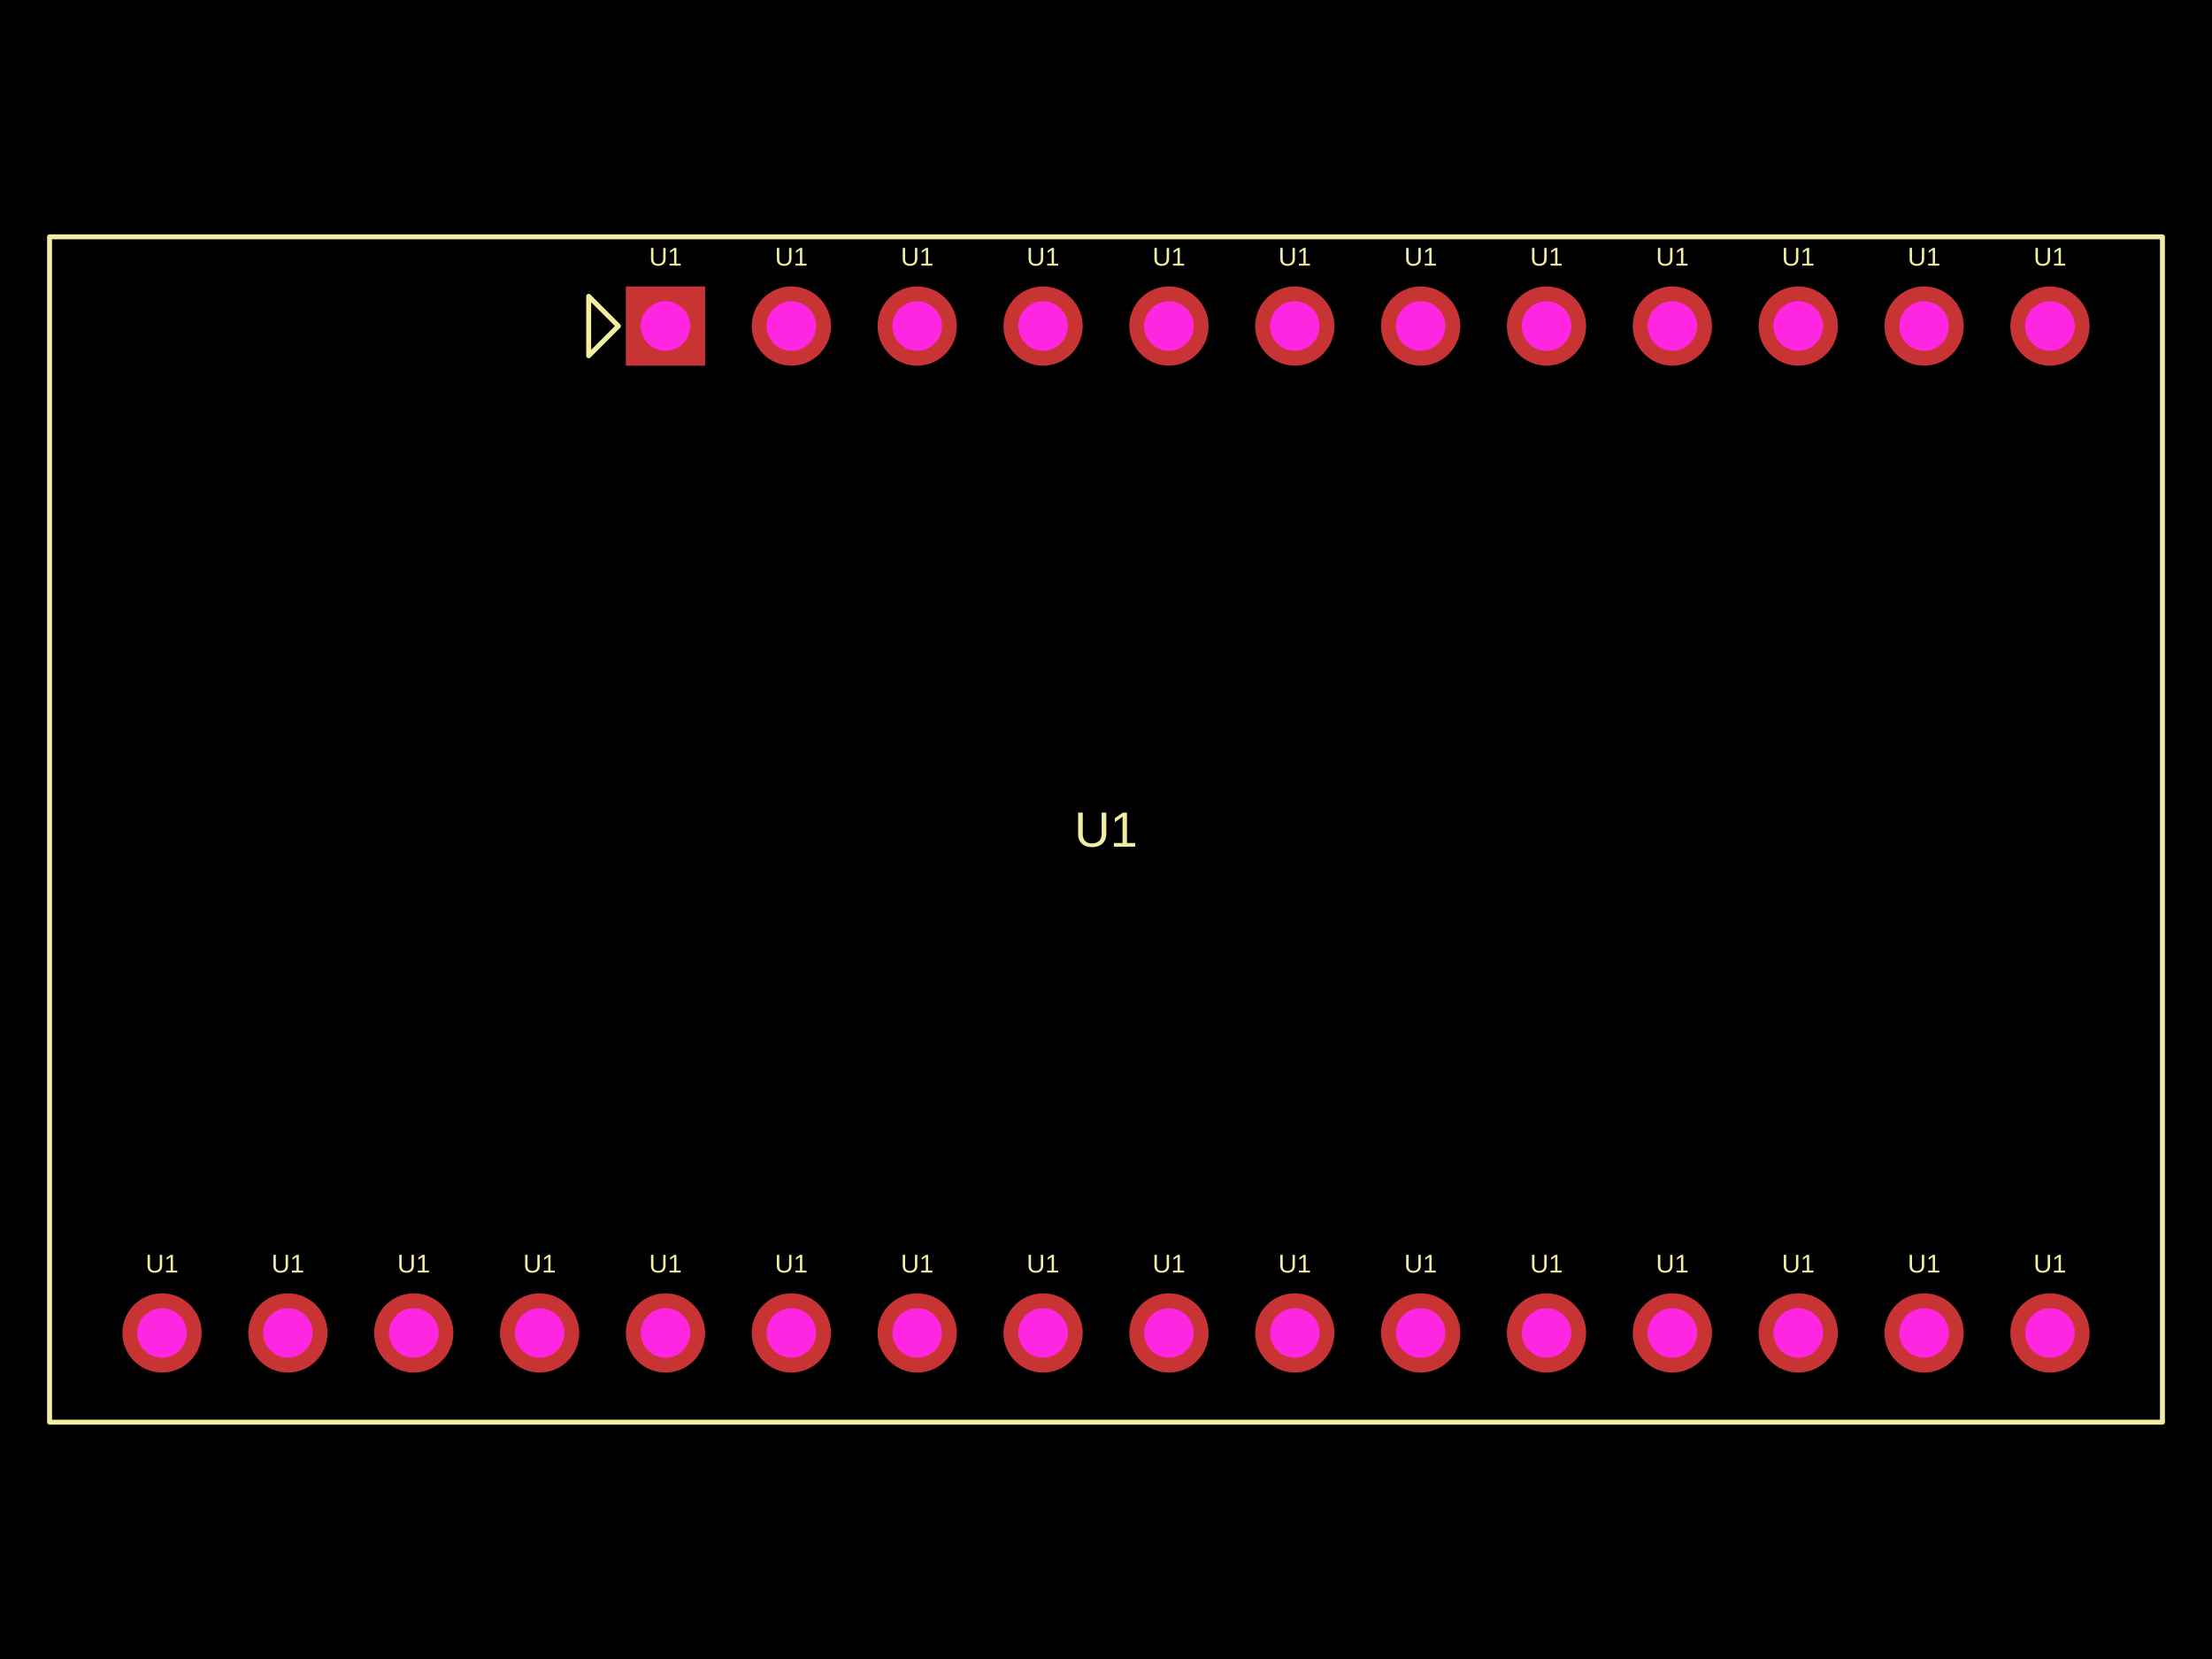
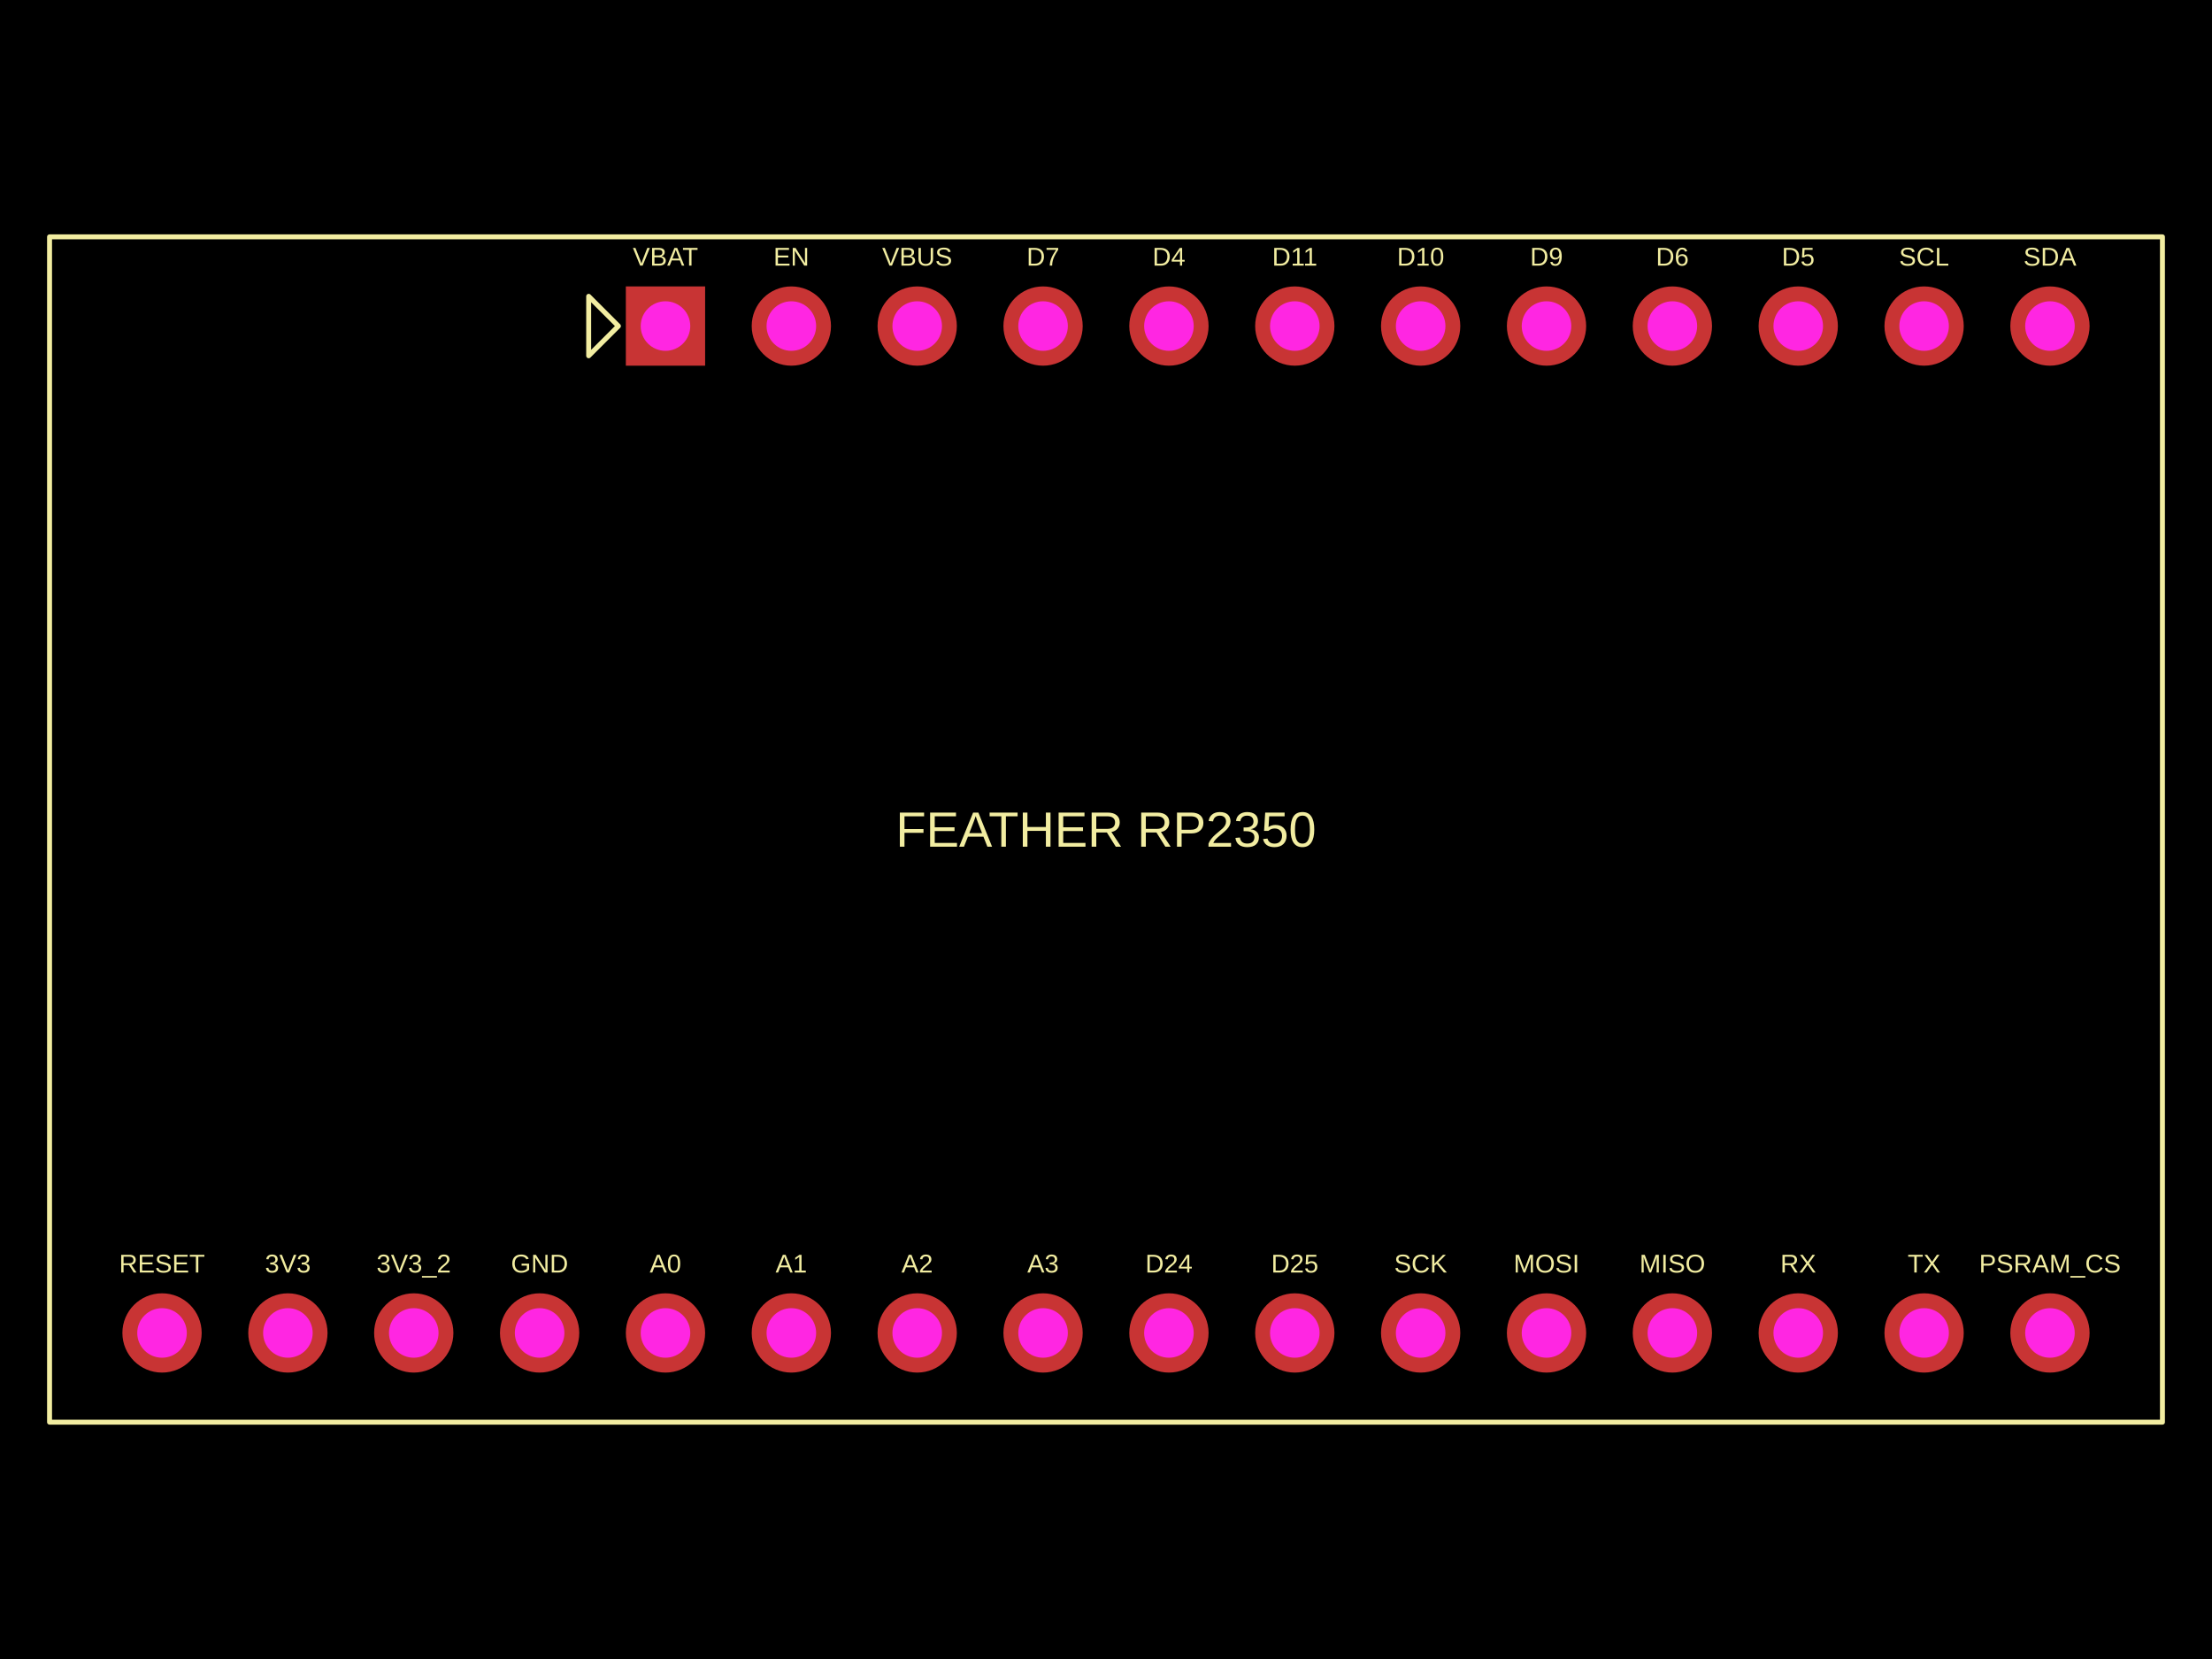
- <svg xmlns="http://www.w3.org/2000/svg" width="800" height="600" data-software-used-string="@tscircuit/core@0.0.1580">
+ <svg xmlns="http://www.w3.org/2000/svg" width="800" height="600" data-software-used-string="@tscircuit/core@0.0.1585">
  <style />
  <rect class="boundary" x="0" y="0" fill="#000" width="800" height="600" data-type="pcb_background" data-pcb-layer="global" />
  <rect class="pcb-boundary" fill="none" stroke="#fff" stroke-width="0.3" x="17.921" y="85.663" width="764.158" height="428.674" data-type="pcb_boundary" data-pcb-layer="global" />
-   <text x="0" y="0" dx="0" dy="0" fill="#f2eda1" font-family="Arial, sans-serif" font-size="9.319" text-anchor="middle" dominant-baseline="central" transform="matrix(1,0,0,1,240.681,92.83154)" class="pcb-silkscreen-text pcb-silkscreen-top" data-pcb-silkscreen-text-id="pcb_silkscreen_text_0" stroke="none" data-type="pcb_silkscreen_text" data-pcb-layer="top">U1</text>
-   <text x="0" y="0" dx="0" dy="0" fill="#f2eda1" font-family="Arial, sans-serif" font-size="9.319" text-anchor="middle" dominant-baseline="central" transform="matrix(1,0,0,1,286.2007,92.83154)" class="pcb-silkscreen-text pcb-silkscreen-top" data-pcb-silkscreen-text-id="pcb_silkscreen_text_1" stroke="none" data-type="pcb_silkscreen_text" data-pcb-layer="top">U1</text>
-   <text x="0" y="0" dx="0" dy="0" fill="#f2eda1" font-family="Arial, sans-serif" font-size="9.319" text-anchor="middle" dominant-baseline="central" transform="matrix(1,0,0,1,331.7204,92.83154)" class="pcb-silkscreen-text pcb-silkscreen-top" data-pcb-silkscreen-text-id="pcb_silkscreen_text_2" stroke="none" data-type="pcb_silkscreen_text" data-pcb-layer="top">U1</text>
-   <text x="0" y="0" dx="0" dy="0" fill="#f2eda1" font-family="Arial, sans-serif" font-size="9.319" text-anchor="middle" dominant-baseline="central" transform="matrix(1,0,0,1,377.2401,92.83154)" class="pcb-silkscreen-text pcb-silkscreen-top" data-pcb-silkscreen-text-id="pcb_silkscreen_text_3" stroke="none" data-type="pcb_silkscreen_text" data-pcb-layer="top">U1</text>
-   <text x="0" y="0" dx="0" dy="0" fill="#f2eda1" font-family="Arial, sans-serif" font-size="9.319" text-anchor="middle" dominant-baseline="central" transform="matrix(1,0,0,1,422.7599,92.83154)" class="pcb-silkscreen-text pcb-silkscreen-top" data-pcb-silkscreen-text-id="pcb_silkscreen_text_4" stroke="none" data-type="pcb_silkscreen_text" data-pcb-layer="top">U1</text>
-   <text x="0" y="0" dx="0" dy="0" fill="#f2eda1" font-family="Arial, sans-serif" font-size="9.319" text-anchor="middle" dominant-baseline="central" transform="matrix(1,0,0,1,468.2796,92.83154)" class="pcb-silkscreen-text pcb-silkscreen-top" data-pcb-silkscreen-text-id="pcb_silkscreen_text_5" stroke="none" data-type="pcb_silkscreen_text" data-pcb-layer="top">U1</text>
-   <text x="0" y="0" dx="0" dy="0" fill="#f2eda1" font-family="Arial, sans-serif" font-size="9.319" text-anchor="middle" dominant-baseline="central" transform="matrix(1,0,0,1,513.7993,92.83154)" class="pcb-silkscreen-text pcb-silkscreen-top" data-pcb-silkscreen-text-id="pcb_silkscreen_text_6" stroke="none" data-type="pcb_silkscreen_text" data-pcb-layer="top">U1</text>
-   <text x="0" y="0" dx="0" dy="0" fill="#f2eda1" font-family="Arial, sans-serif" font-size="9.319" text-anchor="middle" dominant-baseline="central" transform="matrix(1,0,0,1,559.319,92.83154)" class="pcb-silkscreen-text pcb-silkscreen-top" data-pcb-silkscreen-text-id="pcb_silkscreen_text_7" stroke="none" data-type="pcb_silkscreen_text" data-pcb-layer="top">U1</text>
-   <text x="0" y="0" dx="0" dy="0" fill="#f2eda1" font-family="Arial, sans-serif" font-size="9.319" text-anchor="middle" dominant-baseline="central" transform="matrix(1,0,0,1,604.8387,92.83154)" class="pcb-silkscreen-text pcb-silkscreen-top" data-pcb-silkscreen-text-id="pcb_silkscreen_text_8" stroke="none" data-type="pcb_silkscreen_text" data-pcb-layer="top">U1</text>
-   <text x="0" y="0" dx="0" dy="0" fill="#f2eda1" font-family="Arial, sans-serif" font-size="9.319" text-anchor="middle" dominant-baseline="central" transform="matrix(1,0,0,1,650.3584,92.83154)" class="pcb-silkscreen-text pcb-silkscreen-top" data-pcb-silkscreen-text-id="pcb_silkscreen_text_9" stroke="none" data-type="pcb_silkscreen_text" data-pcb-layer="top">U1</text>
-   <text x="0" y="0" dx="0" dy="0" fill="#f2eda1" font-family="Arial, sans-serif" font-size="9.319" text-anchor="middle" dominant-baseline="central" transform="matrix(1,0,0,1,695.8781,92.83154)" class="pcb-silkscreen-text pcb-silkscreen-top" data-pcb-silkscreen-text-id="pcb_silkscreen_text_10" stroke="none" data-type="pcb_silkscreen_text" data-pcb-layer="top">U1</text>
-   <text x="0" y="0" dx="0" dy="0" fill="#f2eda1" font-family="Arial, sans-serif" font-size="9.319" text-anchor="middle" dominant-baseline="central" transform="matrix(1,0,0,1,741.3978,92.83154)" class="pcb-silkscreen-text pcb-silkscreen-top" data-pcb-silkscreen-text-id="pcb_silkscreen_text_11" stroke="none" data-type="pcb_silkscreen_text" data-pcb-layer="top">U1</text>
-   <text x="0" y="0" dx="0" dy="0" fill="#f2eda1" font-family="Arial, sans-serif" font-size="9.319" text-anchor="middle" dominant-baseline="central" transform="matrix(1,0,0,1,58.60215,456.9892)" class="pcb-silkscreen-text pcb-silkscreen-top" data-pcb-silkscreen-text-id="pcb_silkscreen_text_12" stroke="none" data-type="pcb_silkscreen_text" data-pcb-layer="top">U1</text>
-   <text x="0" y="0" dx="0" dy="0" fill="#f2eda1" font-family="Arial, sans-serif" font-size="9.319" text-anchor="middle" dominant-baseline="central" transform="matrix(1,0,0,1,104.1219,456.9892)" class="pcb-silkscreen-text pcb-silkscreen-top" data-pcb-silkscreen-text-id="pcb_silkscreen_text_13" stroke="none" data-type="pcb_silkscreen_text" data-pcb-layer="top">U1</text>
-   <text x="0" y="0" dx="0" dy="0" fill="#f2eda1" font-family="Arial, sans-serif" font-size="9.319" text-anchor="middle" dominant-baseline="central" transform="matrix(1,0,0,1,149.6416,456.9892)" class="pcb-silkscreen-text pcb-silkscreen-top" data-pcb-silkscreen-text-id="pcb_silkscreen_text_14" stroke="none" data-type="pcb_silkscreen_text" data-pcb-layer="top">U1</text>
-   <text x="0" y="0" dx="0" dy="0" fill="#f2eda1" font-family="Arial, sans-serif" font-size="9.319" text-anchor="middle" dominant-baseline="central" transform="matrix(1,0,0,1,195.1613,456.9892)" class="pcb-silkscreen-text pcb-silkscreen-top" data-pcb-silkscreen-text-id="pcb_silkscreen_text_15" stroke="none" data-type="pcb_silkscreen_text" data-pcb-layer="top">U1</text>
-   <text x="0" y="0" dx="0" dy="0" fill="#f2eda1" font-family="Arial, sans-serif" font-size="9.319" text-anchor="middle" dominant-baseline="central" transform="matrix(1,0,0,1,240.681,456.9892)" class="pcb-silkscreen-text pcb-silkscreen-top" data-pcb-silkscreen-text-id="pcb_silkscreen_text_16" stroke="none" data-type="pcb_silkscreen_text" data-pcb-layer="top">U1</text>
-   <text x="0" y="0" dx="0" dy="0" fill="#f2eda1" font-family="Arial, sans-serif" font-size="9.319" text-anchor="middle" dominant-baseline="central" transform="matrix(1,0,0,1,286.2007,456.9892)" class="pcb-silkscreen-text pcb-silkscreen-top" data-pcb-silkscreen-text-id="pcb_silkscreen_text_17" stroke="none" data-type="pcb_silkscreen_text" data-pcb-layer="top">U1</text>
-   <text x="0" y="0" dx="0" dy="0" fill="#f2eda1" font-family="Arial, sans-serif" font-size="9.319" text-anchor="middle" dominant-baseline="central" transform="matrix(1,0,0,1,331.7204,456.9892)" class="pcb-silkscreen-text pcb-silkscreen-top" data-pcb-silkscreen-text-id="pcb_silkscreen_text_18" stroke="none" data-type="pcb_silkscreen_text" data-pcb-layer="top">U1</text>
-   <text x="0" y="0" dx="0" dy="0" fill="#f2eda1" font-family="Arial, sans-serif" font-size="9.319" text-anchor="middle" dominant-baseline="central" transform="matrix(1,0,0,1,377.2401,456.9892)" class="pcb-silkscreen-text pcb-silkscreen-top" data-pcb-silkscreen-text-id="pcb_silkscreen_text_19" stroke="none" data-type="pcb_silkscreen_text" data-pcb-layer="top">U1</text>
-   <text x="0" y="0" dx="0" dy="0" fill="#f2eda1" font-family="Arial, sans-serif" font-size="9.319" text-anchor="middle" dominant-baseline="central" transform="matrix(1,0,0,1,422.7599,456.9892)" class="pcb-silkscreen-text pcb-silkscreen-top" data-pcb-silkscreen-text-id="pcb_silkscreen_text_20" stroke="none" data-type="pcb_silkscreen_text" data-pcb-layer="top">U1</text>
-   <text x="0" y="0" dx="0" dy="0" fill="#f2eda1" font-family="Arial, sans-serif" font-size="9.319" text-anchor="middle" dominant-baseline="central" transform="matrix(1,0,0,1,468.2796,456.9892)" class="pcb-silkscreen-text pcb-silkscreen-top" data-pcb-silkscreen-text-id="pcb_silkscreen_text_21" stroke="none" data-type="pcb_silkscreen_text" data-pcb-layer="top">U1</text>
-   <text x="0" y="0" dx="0" dy="0" fill="#f2eda1" font-family="Arial, sans-serif" font-size="9.319" text-anchor="middle" dominant-baseline="central" transform="matrix(1,0,0,1,513.7993,456.9892)" class="pcb-silkscreen-text pcb-silkscreen-top" data-pcb-silkscreen-text-id="pcb_silkscreen_text_22" stroke="none" data-type="pcb_silkscreen_text" data-pcb-layer="top">U1</text>
-   <text x="0" y="0" dx="0" dy="0" fill="#f2eda1" font-family="Arial, sans-serif" font-size="9.319" text-anchor="middle" dominant-baseline="central" transform="matrix(1,0,0,1,559.319,456.9892)" class="pcb-silkscreen-text pcb-silkscreen-top" data-pcb-silkscreen-text-id="pcb_silkscreen_text_23" stroke="none" data-type="pcb_silkscreen_text" data-pcb-layer="top">U1</text>
-   <text x="0" y="0" dx="0" dy="0" fill="#f2eda1" font-family="Arial, sans-serif" font-size="9.319" text-anchor="middle" dominant-baseline="central" transform="matrix(1,0,0,1,604.8387,456.9892)" class="pcb-silkscreen-text pcb-silkscreen-top" data-pcb-silkscreen-text-id="pcb_silkscreen_text_24" stroke="none" data-type="pcb_silkscreen_text" data-pcb-layer="top">U1</text>
-   <text x="0" y="0" dx="0" dy="0" fill="#f2eda1" font-family="Arial, sans-serif" font-size="9.319" text-anchor="middle" dominant-baseline="central" transform="matrix(1,0,0,1,650.3584,456.9892)" class="pcb-silkscreen-text pcb-silkscreen-top" data-pcb-silkscreen-text-id="pcb_silkscreen_text_25" stroke="none" data-type="pcb_silkscreen_text" data-pcb-layer="top">U1</text>
-   <text x="0" y="0" dx="0" dy="0" fill="#f2eda1" font-family="Arial, sans-serif" font-size="9.319" text-anchor="middle" dominant-baseline="central" transform="matrix(1,0,0,1,695.8781,456.9892)" class="pcb-silkscreen-text pcb-silkscreen-top" data-pcb-silkscreen-text-id="pcb_silkscreen_text_26" stroke="none" data-type="pcb_silkscreen_text" data-pcb-layer="top">U1</text>
-   <text x="0" y="0" dx="0" dy="0" fill="#f2eda1" font-family="Arial, sans-serif" font-size="9.319" text-anchor="middle" dominant-baseline="central" transform="matrix(1,0,0,1,741.3978,456.9892)" class="pcb-silkscreen-text pcb-silkscreen-top" data-pcb-silkscreen-text-id="pcb_silkscreen_text_27" stroke="none" data-type="pcb_silkscreen_text" data-pcb-layer="top">U1</text>
+   <text x="0" y="0" dx="0" dy="0" fill="#f2eda1" font-family="Arial, sans-serif" font-size="9.319" text-anchor="middle" dominant-baseline="central" transform="matrix(1,0,0,1,240.681,92.83154)" class="pcb-silkscreen-text pcb-silkscreen-top" data-pcb-silkscreen-text-id="pcb_silkscreen_text_0" stroke="none" data-type="pcb_silkscreen_text" data-pcb-layer="top">VBAT</text>
+   <text x="0" y="0" dx="0" dy="0" fill="#f2eda1" font-family="Arial, sans-serif" font-size="9.319" text-anchor="middle" dominant-baseline="central" transform="matrix(1,0,0,1,286.2007,92.83154)" class="pcb-silkscreen-text pcb-silkscreen-top" data-pcb-silkscreen-text-id="pcb_silkscreen_text_1" stroke="none" data-type="pcb_silkscreen_text" data-pcb-layer="top">EN</text>
+   <text x="0" y="0" dx="0" dy="0" fill="#f2eda1" font-family="Arial, sans-serif" font-size="9.319" text-anchor="middle" dominant-baseline="central" transform="matrix(1,0,0,1,331.7204,92.83154)" class="pcb-silkscreen-text pcb-silkscreen-top" data-pcb-silkscreen-text-id="pcb_silkscreen_text_2" stroke="none" data-type="pcb_silkscreen_text" data-pcb-layer="top">VBUS</text>
+   <text x="0" y="0" dx="0" dy="0" fill="#f2eda1" font-family="Arial, sans-serif" font-size="9.319" text-anchor="middle" dominant-baseline="central" transform="matrix(1,0,0,1,377.2401,92.83154)" class="pcb-silkscreen-text pcb-silkscreen-top" data-pcb-silkscreen-text-id="pcb_silkscreen_text_3" stroke="none" data-type="pcb_silkscreen_text" data-pcb-layer="top">D7</text>
+   <text x="0" y="0" dx="0" dy="0" fill="#f2eda1" font-family="Arial, sans-serif" font-size="9.319" text-anchor="middle" dominant-baseline="central" transform="matrix(1,0,0,1,422.7599,92.83154)" class="pcb-silkscreen-text pcb-silkscreen-top" data-pcb-silkscreen-text-id="pcb_silkscreen_text_4" stroke="none" data-type="pcb_silkscreen_text" data-pcb-layer="top">D4</text>
+   <text x="0" y="0" dx="0" dy="0" fill="#f2eda1" font-family="Arial, sans-serif" font-size="9.319" text-anchor="middle" dominant-baseline="central" transform="matrix(1,0,0,1,468.2796,92.83154)" class="pcb-silkscreen-text pcb-silkscreen-top" data-pcb-silkscreen-text-id="pcb_silkscreen_text_5" stroke="none" data-type="pcb_silkscreen_text" data-pcb-layer="top">D11</text>
+   <text x="0" y="0" dx="0" dy="0" fill="#f2eda1" font-family="Arial, sans-serif" font-size="9.319" text-anchor="middle" dominant-baseline="central" transform="matrix(1,0,0,1,513.7993,92.83154)" class="pcb-silkscreen-text pcb-silkscreen-top" data-pcb-silkscreen-text-id="pcb_silkscreen_text_6" stroke="none" data-type="pcb_silkscreen_text" data-pcb-layer="top">D10</text>
+   <text x="0" y="0" dx="0" dy="0" fill="#f2eda1" font-family="Arial, sans-serif" font-size="9.319" text-anchor="middle" dominant-baseline="central" transform="matrix(1,0,0,1,559.319,92.83154)" class="pcb-silkscreen-text pcb-silkscreen-top" data-pcb-silkscreen-text-id="pcb_silkscreen_text_7" stroke="none" data-type="pcb_silkscreen_text" data-pcb-layer="top">D9</text>
+   <text x="0" y="0" dx="0" dy="0" fill="#f2eda1" font-family="Arial, sans-serif" font-size="9.319" text-anchor="middle" dominant-baseline="central" transform="matrix(1,0,0,1,604.8387,92.83154)" class="pcb-silkscreen-text pcb-silkscreen-top" data-pcb-silkscreen-text-id="pcb_silkscreen_text_8" stroke="none" data-type="pcb_silkscreen_text" data-pcb-layer="top">D6</text>
+   <text x="0" y="0" dx="0" dy="0" fill="#f2eda1" font-family="Arial, sans-serif" font-size="9.319" text-anchor="middle" dominant-baseline="central" transform="matrix(1,0,0,1,650.3584,92.83154)" class="pcb-silkscreen-text pcb-silkscreen-top" data-pcb-silkscreen-text-id="pcb_silkscreen_text_9" stroke="none" data-type="pcb_silkscreen_text" data-pcb-layer="top">D5</text>
+   <text x="0" y="0" dx="0" dy="0" fill="#f2eda1" font-family="Arial, sans-serif" font-size="9.319" text-anchor="middle" dominant-baseline="central" transform="matrix(1,0,0,1,695.8781,92.83154)" class="pcb-silkscreen-text pcb-silkscreen-top" data-pcb-silkscreen-text-id="pcb_silkscreen_text_10" stroke="none" data-type="pcb_silkscreen_text" data-pcb-layer="top">SCL</text>
+   <text x="0" y="0" dx="0" dy="0" fill="#f2eda1" font-family="Arial, sans-serif" font-size="9.319" text-anchor="middle" dominant-baseline="central" transform="matrix(1,0,0,1,741.3978,92.83154)" class="pcb-silkscreen-text pcb-silkscreen-top" data-pcb-silkscreen-text-id="pcb_silkscreen_text_11" stroke="none" data-type="pcb_silkscreen_text" data-pcb-layer="top">SDA</text>
+   <text x="0" y="0" dx="0" dy="0" fill="#f2eda1" font-family="Arial, sans-serif" font-size="9.319" text-anchor="middle" dominant-baseline="central" transform="matrix(1,0,0,1,58.60215,456.9892)" class="pcb-silkscreen-text pcb-silkscreen-top" data-pcb-silkscreen-text-id="pcb_silkscreen_text_12" stroke="none" data-type="pcb_silkscreen_text" data-pcb-layer="top">RESET</text>
+   <text x="0" y="0" dx="0" dy="0" fill="#f2eda1" font-family="Arial, sans-serif" font-size="9.319" text-anchor="middle" dominant-baseline="central" transform="matrix(1,0,0,1,104.1219,456.9892)" class="pcb-silkscreen-text pcb-silkscreen-top" data-pcb-silkscreen-text-id="pcb_silkscreen_text_13" stroke="none" data-type="pcb_silkscreen_text" data-pcb-layer="top">3V3</text>
+   <text x="0" y="0" dx="0" dy="0" fill="#f2eda1" font-family="Arial, sans-serif" font-size="9.319" text-anchor="middle" dominant-baseline="central" transform="matrix(1,0,0,1,149.6416,456.9892)" class="pcb-silkscreen-text pcb-silkscreen-top" data-pcb-silkscreen-text-id="pcb_silkscreen_text_14" stroke="none" data-type="pcb_silkscreen_text" data-pcb-layer="top">3V3_2</text>
+   <text x="0" y="0" dx="0" dy="0" fill="#f2eda1" font-family="Arial, sans-serif" font-size="9.319" text-anchor="middle" dominant-baseline="central" transform="matrix(1,0,0,1,195.1613,456.9892)" class="pcb-silkscreen-text pcb-silkscreen-top" data-pcb-silkscreen-text-id="pcb_silkscreen_text_15" stroke="none" data-type="pcb_silkscreen_text" data-pcb-layer="top">GND</text>
+   <text x="0" y="0" dx="0" dy="0" fill="#f2eda1" font-family="Arial, sans-serif" font-size="9.319" text-anchor="middle" dominant-baseline="central" transform="matrix(1,0,0,1,240.681,456.9892)" class="pcb-silkscreen-text pcb-silkscreen-top" data-pcb-silkscreen-text-id="pcb_silkscreen_text_16" stroke="none" data-type="pcb_silkscreen_text" data-pcb-layer="top">A0</text>
+   <text x="0" y="0" dx="0" dy="0" fill="#f2eda1" font-family="Arial, sans-serif" font-size="9.319" text-anchor="middle" dominant-baseline="central" transform="matrix(1,0,0,1,286.2007,456.9892)" class="pcb-silkscreen-text pcb-silkscreen-top" data-pcb-silkscreen-text-id="pcb_silkscreen_text_17" stroke="none" data-type="pcb_silkscreen_text" data-pcb-layer="top">A1</text>
+   <text x="0" y="0" dx="0" dy="0" fill="#f2eda1" font-family="Arial, sans-serif" font-size="9.319" text-anchor="middle" dominant-baseline="central" transform="matrix(1,0,0,1,331.7204,456.9892)" class="pcb-silkscreen-text pcb-silkscreen-top" data-pcb-silkscreen-text-id="pcb_silkscreen_text_18" stroke="none" data-type="pcb_silkscreen_text" data-pcb-layer="top">A2</text>
+   <text x="0" y="0" dx="0" dy="0" fill="#f2eda1" font-family="Arial, sans-serif" font-size="9.319" text-anchor="middle" dominant-baseline="central" transform="matrix(1,0,0,1,377.2401,456.9892)" class="pcb-silkscreen-text pcb-silkscreen-top" data-pcb-silkscreen-text-id="pcb_silkscreen_text_19" stroke="none" data-type="pcb_silkscreen_text" data-pcb-layer="top">A3</text>
+   <text x="0" y="0" dx="0" dy="0" fill="#f2eda1" font-family="Arial, sans-serif" font-size="9.319" text-anchor="middle" dominant-baseline="central" transform="matrix(1,0,0,1,422.7599,456.9892)" class="pcb-silkscreen-text pcb-silkscreen-top" data-pcb-silkscreen-text-id="pcb_silkscreen_text_20" stroke="none" data-type="pcb_silkscreen_text" data-pcb-layer="top">D24</text>
+   <text x="0" y="0" dx="0" dy="0" fill="#f2eda1" font-family="Arial, sans-serif" font-size="9.319" text-anchor="middle" dominant-baseline="central" transform="matrix(1,0,0,1,468.2796,456.9892)" class="pcb-silkscreen-text pcb-silkscreen-top" data-pcb-silkscreen-text-id="pcb_silkscreen_text_21" stroke="none" data-type="pcb_silkscreen_text" data-pcb-layer="top">D25</text>
+   <text x="0" y="0" dx="0" dy="0" fill="#f2eda1" font-family="Arial, sans-serif" font-size="9.319" text-anchor="middle" dominant-baseline="central" transform="matrix(1,0,0,1,513.7993,456.9892)" class="pcb-silkscreen-text pcb-silkscreen-top" data-pcb-silkscreen-text-id="pcb_silkscreen_text_22" stroke="none" data-type="pcb_silkscreen_text" data-pcb-layer="top">SCK</text>
+   <text x="0" y="0" dx="0" dy="0" fill="#f2eda1" font-family="Arial, sans-serif" font-size="9.319" text-anchor="middle" dominant-baseline="central" transform="matrix(1,0,0,1,559.319,456.9892)" class="pcb-silkscreen-text pcb-silkscreen-top" data-pcb-silkscreen-text-id="pcb_silkscreen_text_23" stroke="none" data-type="pcb_silkscreen_text" data-pcb-layer="top">MOSI</text>
+   <text x="0" y="0" dx="0" dy="0" fill="#f2eda1" font-family="Arial, sans-serif" font-size="9.319" text-anchor="middle" dominant-baseline="central" transform="matrix(1,0,0,1,604.8387,456.9892)" class="pcb-silkscreen-text pcb-silkscreen-top" data-pcb-silkscreen-text-id="pcb_silkscreen_text_24" stroke="none" data-type="pcb_silkscreen_text" data-pcb-layer="top">MISO</text>
+   <text x="0" y="0" dx="0" dy="0" fill="#f2eda1" font-family="Arial, sans-serif" font-size="9.319" text-anchor="middle" dominant-baseline="central" transform="matrix(1,0,0,1,650.3584,456.9892)" class="pcb-silkscreen-text pcb-silkscreen-top" data-pcb-silkscreen-text-id="pcb_silkscreen_text_25" stroke="none" data-type="pcb_silkscreen_text" data-pcb-layer="top">RX</text>
+   <text x="0" y="0" dx="0" dy="0" fill="#f2eda1" font-family="Arial, sans-serif" font-size="9.319" text-anchor="middle" dominant-baseline="central" transform="matrix(1,0,0,1,695.8781,456.9892)" class="pcb-silkscreen-text pcb-silkscreen-top" data-pcb-silkscreen-text-id="pcb_silkscreen_text_26" stroke="none" data-type="pcb_silkscreen_text" data-pcb-layer="top">TX</text>
+   <text x="0" y="0" dx="0" dy="0" fill="#f2eda1" font-family="Arial, sans-serif" font-size="9.319" text-anchor="middle" dominant-baseline="central" transform="matrix(1,0,0,1,741.3978,456.9892)" class="pcb-silkscreen-text pcb-silkscreen-top" data-pcb-silkscreen-text-id="pcb_silkscreen_text_27" stroke="none" data-type="pcb_silkscreen_text" data-pcb-layer="top">PSRAM_CS</text>
  <path class="pcb-silkscreen pcb-silkscreen-top" d="M 17.921 514.337 L 782.079 514.337 L 782.079 85.663 L 17.921 85.663 L 17.921 514.337 Z" fill="none" stroke="#f2eda1" stroke-width="1.792" stroke-linecap="round" stroke-linejoin="round" data-pcb-component-id="pcb_component_0" data-pcb-silkscreen-path-id="pcb_silkscreen_path_0" data-type="pcb_silkscreen_path" data-pcb-layer="top" />
  <path class="pcb-silkscreen pcb-silkscreen-top" d="M 223.656 117.921 L 212.903 128.674 L 212.903 107.168 L 223.656 117.921 Z" fill="none" stroke="#f2eda1" stroke-width="1.792" stroke-linecap="round" stroke-linejoin="round" data-pcb-component-id="pcb_component_0" data-pcb-silkscreen-path-id="pcb_silkscreen_path_1" data-type="pcb_silkscreen_path" data-pcb-layer="top" />
-   <text x="0" y="0" dx="0" dy="0" fill="#f2eda1" font-family="Arial, sans-serif" font-size="17.921" text-anchor="middle" dominant-baseline="central" transform="matrix(1,0,0,1,400,300)" class="pcb-silkscreen-text pcb-silkscreen-top" data-pcb-silkscreen-text-id="pcb_silkscreen_text_28" stroke="none" data-type="pcb_silkscreen_text" data-pcb-layer="top">U1</text>
+   <text x="0" y="0" dx="0" dy="0" fill="#f2eda1" font-family="Arial, sans-serif" font-size="17.921" text-anchor="middle" dominant-baseline="central" transform="matrix(1,0,0,1,400,300)" class="pcb-silkscreen-text pcb-silkscreen-top" data-pcb-silkscreen-text-id="pcb_silkscreen_text_28" stroke="none" data-type="pcb_silkscreen_text" data-pcb-layer="top">FEATHER RP2350</text>
  <g data-type="pcb_plated_hole" data-pcb-layer="through" data-pad-name="U1.VBAT">
    <rect class="pcb-hole-outer-pad" fill="rgb(200, 52, 52)" x="226.344" y="103.584" width="28.674" height="28.674" data-type="pcb_plated_hole" data-pcb-layer="top" />
    <circle class="pcb-hole-inner" fill="#FF26E2" cx="240.681" cy="117.921" r="8.961" data-type="pcb_plated_hole_drill" data-pcb-layer="drill" />
  </g>
  <g data-type="pcb_plated_hole" data-pcb-layer="through" data-pad-name="U1.EN">
    <circle class="pcb-hole-outer" fill="rgb(200, 52, 52)" cx="286.201" cy="117.921" r="14.337" data-type="pcb_plated_hole" data-pcb-layer="top" />
    <circle class="pcb-hole-inner" fill="#FF26E2" cx="286.201" cy="117.921" r="8.961" data-type="pcb_plated_hole_drill" data-pcb-layer="drill" />
  </g>
  <g data-type="pcb_plated_hole" data-pcb-layer="through" data-pad-name="U1.VBUS">
    <circle class="pcb-hole-outer" fill="rgb(200, 52, 52)" cx="331.72" cy="117.921" r="14.337" data-type="pcb_plated_hole" data-pcb-layer="top" />
    <circle class="pcb-hole-inner" fill="#FF26E2" cx="331.72" cy="117.921" r="8.961" data-type="pcb_plated_hole_drill" data-pcb-layer="drill" />
  </g>
  <g data-type="pcb_plated_hole" data-pcb-layer="through" data-pad-name="U1.D7">
    <circle class="pcb-hole-outer" fill="rgb(200, 52, 52)" cx="377.24" cy="117.921" r="14.337" data-type="pcb_plated_hole" data-pcb-layer="top" />
    <circle class="pcb-hole-inner" fill="#FF26E2" cx="377.24" cy="117.921" r="8.961" data-type="pcb_plated_hole_drill" data-pcb-layer="drill" />
  </g>
  <g data-type="pcb_plated_hole" data-pcb-layer="through" data-pad-name="U1.D4">
    <circle class="pcb-hole-outer" fill="rgb(200, 52, 52)" cx="422.76" cy="117.921" r="14.337" data-type="pcb_plated_hole" data-pcb-layer="top" />
    <circle class="pcb-hole-inner" fill="#FF26E2" cx="422.76" cy="117.921" r="8.961" data-type="pcb_plated_hole_drill" data-pcb-layer="drill" />
  </g>
  <g data-type="pcb_plated_hole" data-pcb-layer="through" data-pad-name="U1.D11">
    <circle class="pcb-hole-outer" fill="rgb(200, 52, 52)" cx="468.28" cy="117.921" r="14.337" data-type="pcb_plated_hole" data-pcb-layer="top" />
    <circle class="pcb-hole-inner" fill="#FF26E2" cx="468.28" cy="117.921" r="8.961" data-type="pcb_plated_hole_drill" data-pcb-layer="drill" />
  </g>
  <g data-type="pcb_plated_hole" data-pcb-layer="through" data-pad-name="U1.D10">
    <circle class="pcb-hole-outer" fill="rgb(200, 52, 52)" cx="513.799" cy="117.921" r="14.337" data-type="pcb_plated_hole" data-pcb-layer="top" />
    <circle class="pcb-hole-inner" fill="#FF26E2" cx="513.799" cy="117.921" r="8.961" data-type="pcb_plated_hole_drill" data-pcb-layer="drill" />
  </g>
  <g data-type="pcb_plated_hole" data-pcb-layer="through" data-pad-name="U1.D9">
    <circle class="pcb-hole-outer" fill="rgb(200, 52, 52)" cx="559.319" cy="117.921" r="14.337" data-type="pcb_plated_hole" data-pcb-layer="top" />
    <circle class="pcb-hole-inner" fill="#FF26E2" cx="559.319" cy="117.921" r="8.961" data-type="pcb_plated_hole_drill" data-pcb-layer="drill" />
  </g>
  <g data-type="pcb_plated_hole" data-pcb-layer="through" data-pad-name="U1.D6">
    <circle class="pcb-hole-outer" fill="rgb(200, 52, 52)" cx="604.839" cy="117.921" r="14.337" data-type="pcb_plated_hole" data-pcb-layer="top" />
    <circle class="pcb-hole-inner" fill="#FF26E2" cx="604.839" cy="117.921" r="8.961" data-type="pcb_plated_hole_drill" data-pcb-layer="drill" />
  </g>
  <g data-type="pcb_plated_hole" data-pcb-layer="through" data-pad-name="U1.D5">
    <circle class="pcb-hole-outer" fill="rgb(200, 52, 52)" cx="650.358" cy="117.921" r="14.337" data-type="pcb_plated_hole" data-pcb-layer="top" />
    <circle class="pcb-hole-inner" fill="#FF26E2" cx="650.358" cy="117.921" r="8.961" data-type="pcb_plated_hole_drill" data-pcb-layer="drill" />
  </g>
  <g data-type="pcb_plated_hole" data-pcb-layer="through" data-pad-name="U1.SCL">
    <circle class="pcb-hole-outer" fill="rgb(200, 52, 52)" cx="695.878" cy="117.921" r="14.337" data-type="pcb_plated_hole" data-pcb-layer="top" />
    <circle class="pcb-hole-inner" fill="#FF26E2" cx="695.878" cy="117.921" r="8.961" data-type="pcb_plated_hole_drill" data-pcb-layer="drill" />
  </g>
  <g data-type="pcb_plated_hole" data-pcb-layer="through" data-pad-name="U1.SDA">
    <circle class="pcb-hole-outer" fill="rgb(200, 52, 52)" cx="741.398" cy="117.921" r="14.337" data-type="pcb_plated_hole" data-pcb-layer="top" />
    <circle class="pcb-hole-inner" fill="#FF26E2" cx="741.398" cy="117.921" r="8.961" data-type="pcb_plated_hole_drill" data-pcb-layer="drill" />
  </g>
  <g data-type="pcb_plated_hole" data-pcb-layer="through" data-pad-name="U1.RESET">
    <circle class="pcb-hole-outer" fill="rgb(200, 52, 52)" cx="58.602" cy="482.079" r="14.337" data-type="pcb_plated_hole" data-pcb-layer="top" />
    <circle class="pcb-hole-inner" fill="#FF26E2" cx="58.602" cy="482.079" r="8.961" data-type="pcb_plated_hole_drill" data-pcb-layer="drill" />
  </g>
  <g data-type="pcb_plated_hole" data-pcb-layer="through" data-pad-name="U1.3V3">
    <circle class="pcb-hole-outer" fill="rgb(200, 52, 52)" cx="104.122" cy="482.079" r="14.337" data-type="pcb_plated_hole" data-pcb-layer="top" />
    <circle class="pcb-hole-inner" fill="#FF26E2" cx="104.122" cy="482.079" r="8.961" data-type="pcb_plated_hole_drill" data-pcb-layer="drill" />
  </g>
  <g data-type="pcb_plated_hole" data-pcb-layer="through" data-pad-name="U1.3V3_2">
    <circle class="pcb-hole-outer" fill="rgb(200, 52, 52)" cx="149.642" cy="482.079" r="14.337" data-type="pcb_plated_hole" data-pcb-layer="top" />
    <circle class="pcb-hole-inner" fill="#FF26E2" cx="149.642" cy="482.079" r="8.961" data-type="pcb_plated_hole_drill" data-pcb-layer="drill" />
  </g>
  <g data-type="pcb_plated_hole" data-pcb-layer="through" data-pad-name="U1.GND">
    <circle class="pcb-hole-outer" fill="rgb(200, 52, 52)" cx="195.161" cy="482.079" r="14.337" data-type="pcb_plated_hole" data-pcb-layer="top" />
    <circle class="pcb-hole-inner" fill="#FF26E2" cx="195.161" cy="482.079" r="8.961" data-type="pcb_plated_hole_drill" data-pcb-layer="drill" />
  </g>
  <g data-type="pcb_plated_hole" data-pcb-layer="through" data-pad-name="U1.A0">
    <circle class="pcb-hole-outer" fill="rgb(200, 52, 52)" cx="240.681" cy="482.079" r="14.337" data-type="pcb_plated_hole" data-pcb-layer="top" />
    <circle class="pcb-hole-inner" fill="#FF26E2" cx="240.681" cy="482.079" r="8.961" data-type="pcb_plated_hole_drill" data-pcb-layer="drill" />
  </g>
  <g data-type="pcb_plated_hole" data-pcb-layer="through" data-pad-name="U1.A1">
    <circle class="pcb-hole-outer" fill="rgb(200, 52, 52)" cx="286.201" cy="482.079" r="14.337" data-type="pcb_plated_hole" data-pcb-layer="top" />
    <circle class="pcb-hole-inner" fill="#FF26E2" cx="286.201" cy="482.079" r="8.961" data-type="pcb_plated_hole_drill" data-pcb-layer="drill" />
  </g>
  <g data-type="pcb_plated_hole" data-pcb-layer="through" data-pad-name="U1.A2">
    <circle class="pcb-hole-outer" fill="rgb(200, 52, 52)" cx="331.72" cy="482.079" r="14.337" data-type="pcb_plated_hole" data-pcb-layer="top" />
    <circle class="pcb-hole-inner" fill="#FF26E2" cx="331.72" cy="482.079" r="8.961" data-type="pcb_plated_hole_drill" data-pcb-layer="drill" />
  </g>
  <g data-type="pcb_plated_hole" data-pcb-layer="through" data-pad-name="U1.A3">
    <circle class="pcb-hole-outer" fill="rgb(200, 52, 52)" cx="377.24" cy="482.079" r="14.337" data-type="pcb_plated_hole" data-pcb-layer="top" />
    <circle class="pcb-hole-inner" fill="#FF26E2" cx="377.24" cy="482.079" r="8.961" data-type="pcb_plated_hole_drill" data-pcb-layer="drill" />
  </g>
  <g data-type="pcb_plated_hole" data-pcb-layer="through" data-pad-name="U1.D24">
    <circle class="pcb-hole-outer" fill="rgb(200, 52, 52)" cx="422.76" cy="482.079" r="14.337" data-type="pcb_plated_hole" data-pcb-layer="top" />
    <circle class="pcb-hole-inner" fill="#FF26E2" cx="422.76" cy="482.079" r="8.961" data-type="pcb_plated_hole_drill" data-pcb-layer="drill" />
  </g>
  <g data-type="pcb_plated_hole" data-pcb-layer="through" data-pad-name="U1.D25">
    <circle class="pcb-hole-outer" fill="rgb(200, 52, 52)" cx="468.28" cy="482.079" r="14.337" data-type="pcb_plated_hole" data-pcb-layer="top" />
    <circle class="pcb-hole-inner" fill="#FF26E2" cx="468.28" cy="482.079" r="8.961" data-type="pcb_plated_hole_drill" data-pcb-layer="drill" />
  </g>
  <g data-type="pcb_plated_hole" data-pcb-layer="through" data-pad-name="U1.SCK">
    <circle class="pcb-hole-outer" fill="rgb(200, 52, 52)" cx="513.799" cy="482.079" r="14.337" data-type="pcb_plated_hole" data-pcb-layer="top" />
    <circle class="pcb-hole-inner" fill="#FF26E2" cx="513.799" cy="482.079" r="8.961" data-type="pcb_plated_hole_drill" data-pcb-layer="drill" />
  </g>
  <g data-type="pcb_plated_hole" data-pcb-layer="through" data-pad-name="U1.MOSI">
    <circle class="pcb-hole-outer" fill="rgb(200, 52, 52)" cx="559.319" cy="482.079" r="14.337" data-type="pcb_plated_hole" data-pcb-layer="top" />
    <circle class="pcb-hole-inner" fill="#FF26E2" cx="559.319" cy="482.079" r="8.961" data-type="pcb_plated_hole_drill" data-pcb-layer="drill" />
  </g>
  <g data-type="pcb_plated_hole" data-pcb-layer="through" data-pad-name="U1.MISO">
    <circle class="pcb-hole-outer" fill="rgb(200, 52, 52)" cx="604.839" cy="482.079" r="14.337" data-type="pcb_plated_hole" data-pcb-layer="top" />
    <circle class="pcb-hole-inner" fill="#FF26E2" cx="604.839" cy="482.079" r="8.961" data-type="pcb_plated_hole_drill" data-pcb-layer="drill" />
  </g>
  <g data-type="pcb_plated_hole" data-pcb-layer="through" data-pad-name="U1.RX">
    <circle class="pcb-hole-outer" fill="rgb(200, 52, 52)" cx="650.358" cy="482.079" r="14.337" data-type="pcb_plated_hole" data-pcb-layer="top" />
    <circle class="pcb-hole-inner" fill="#FF26E2" cx="650.358" cy="482.079" r="8.961" data-type="pcb_plated_hole_drill" data-pcb-layer="drill" />
  </g>
  <g data-type="pcb_plated_hole" data-pcb-layer="through" data-pad-name="U1.TX">
    <circle class="pcb-hole-outer" fill="rgb(200, 52, 52)" cx="695.878" cy="482.079" r="14.337" data-type="pcb_plated_hole" data-pcb-layer="top" />
    <circle class="pcb-hole-inner" fill="#FF26E2" cx="695.878" cy="482.079" r="8.961" data-type="pcb_plated_hole_drill" data-pcb-layer="drill" />
  </g>
  <g data-type="pcb_plated_hole" data-pcb-layer="through" data-pad-name="U1.PSRAM_CS">
    <circle class="pcb-hole-outer" fill="rgb(200, 52, 52)" cx="741.398" cy="482.079" r="14.337" data-type="pcb_plated_hole" data-pcb-layer="top" />
    <circle class="pcb-hole-inner" fill="#FF26E2" cx="741.398" cy="482.079" r="8.961" data-type="pcb_plated_hole_drill" data-pcb-layer="drill" />
  </g>
</svg>
